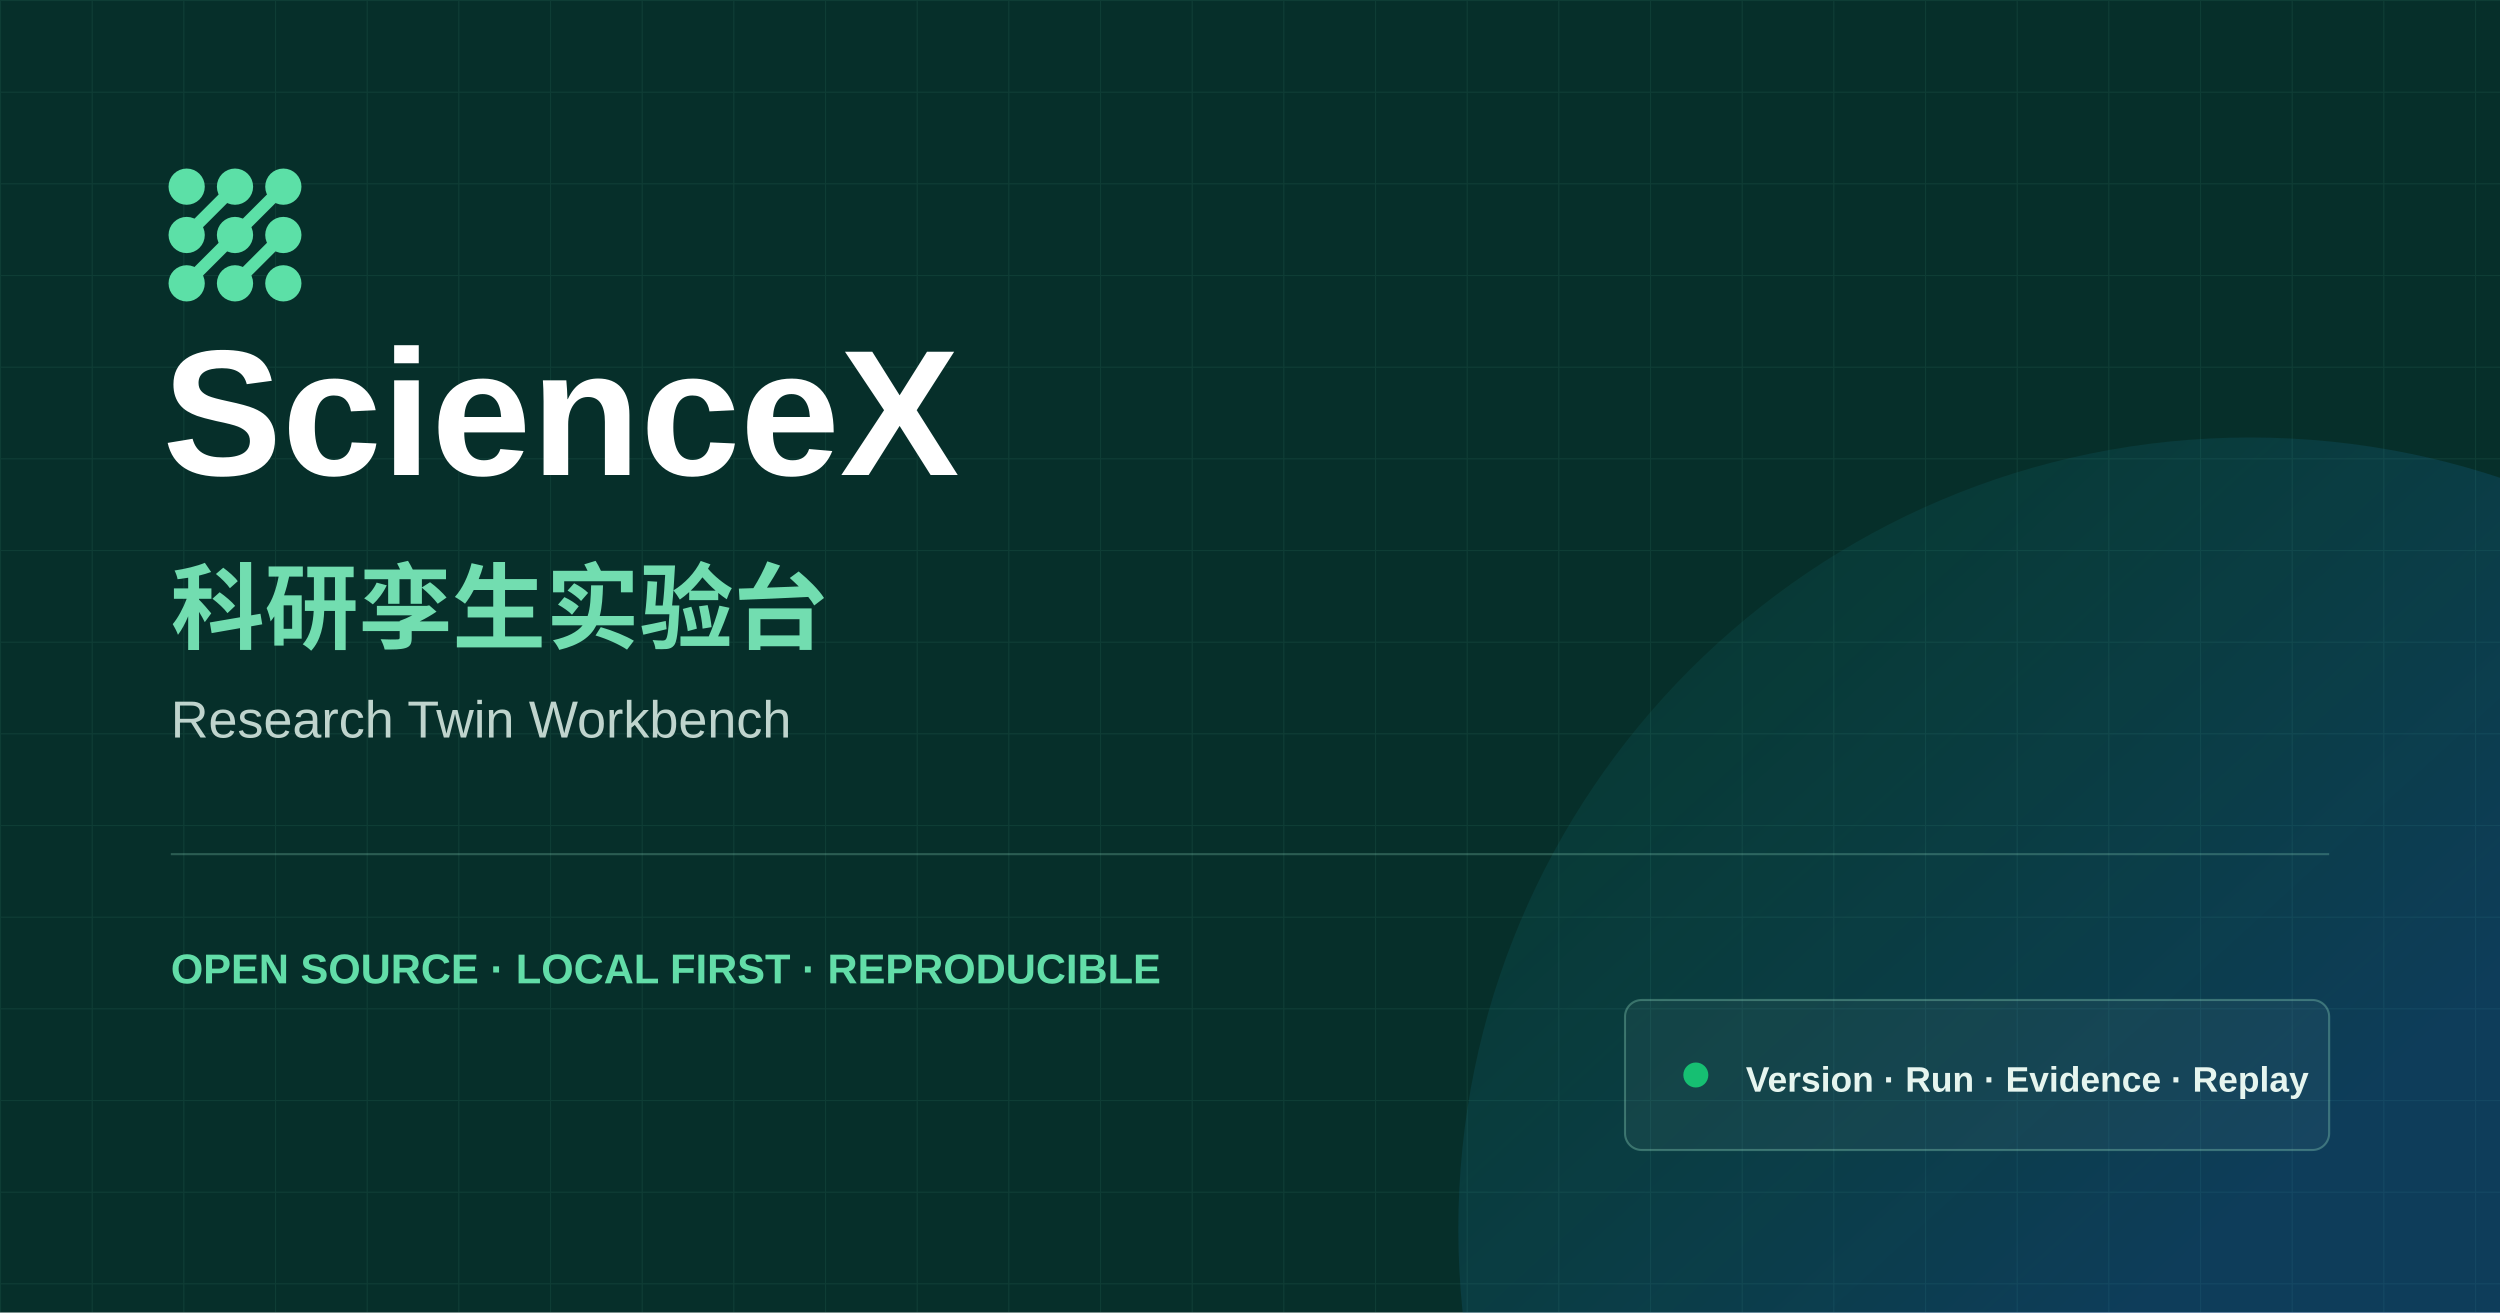
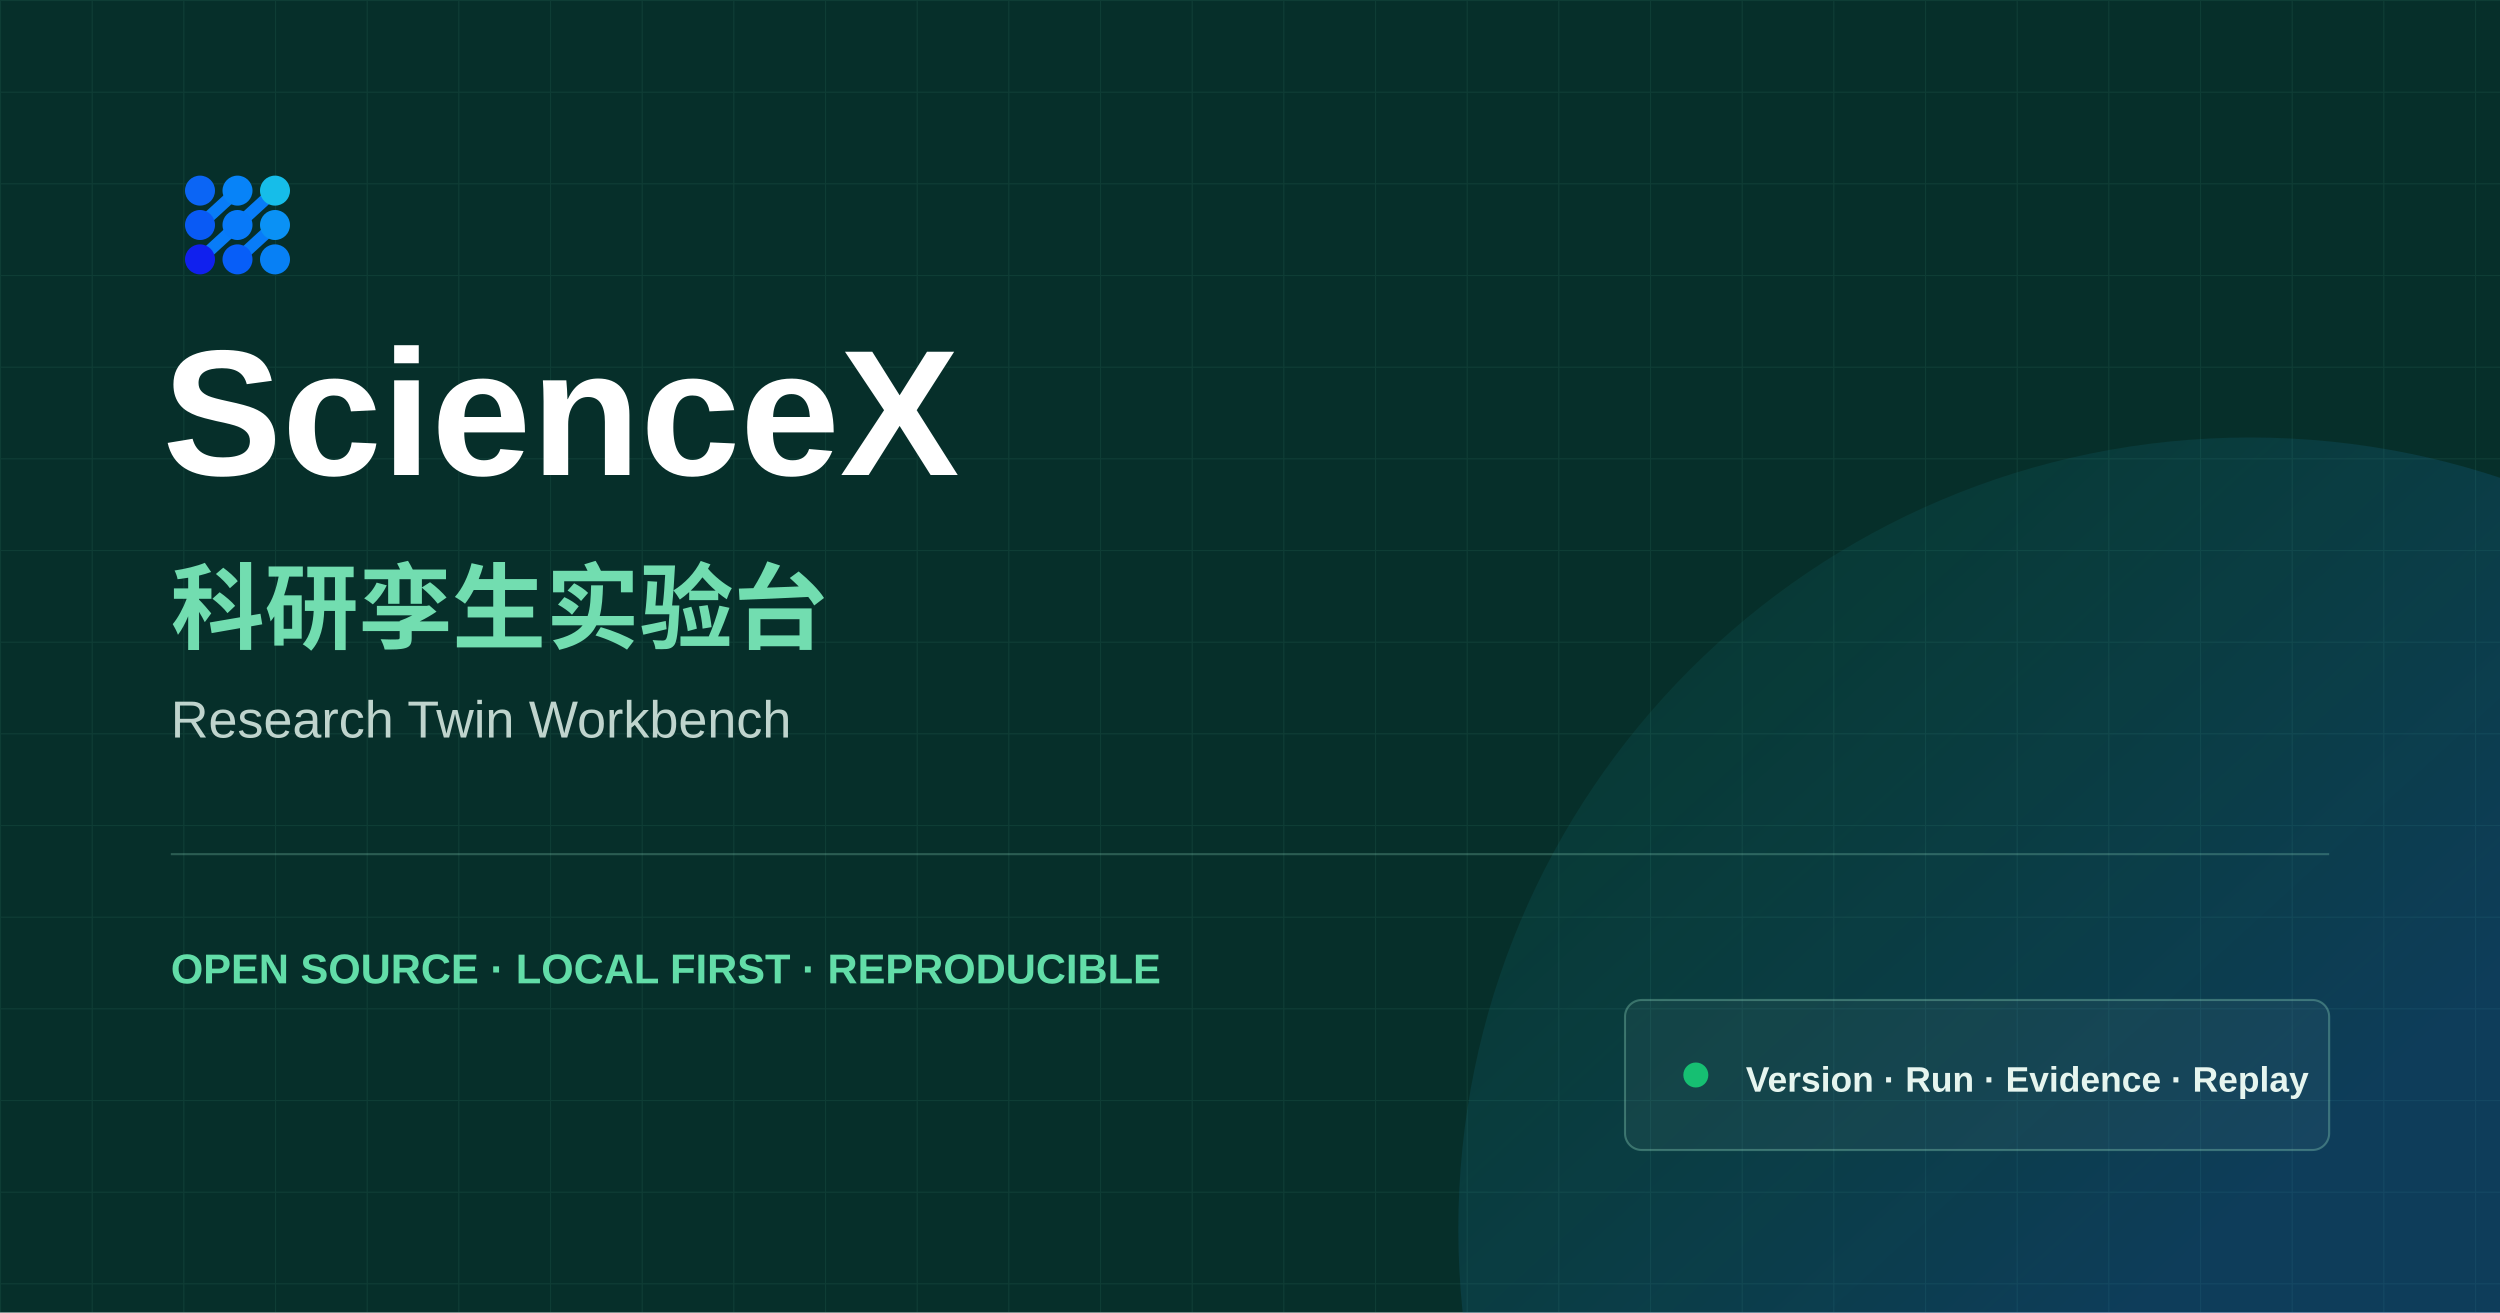
<svg xmlns="http://www.w3.org/2000/svg" width="1200" height="630" viewBox="0 0 1200 630" fill="none">
  <defs>
    <pattern id="grid" width="44" height="44" patternUnits="userSpaceOnUse">
      <path d="M44 0H0V44" stroke="#68CDA7" stroke-opacity="0.09" />
    </pattern>
    <linearGradient id="glow" x1="1100" y1="560" x2="680" y2="100" gradientUnits="userSpaceOnUse">
      <stop stop-color="#2468F2" stop-opacity="0.24" />
      <stop offset="1" stop-color="#16BF72" stop-opacity="0" />
    </linearGradient>
  </defs>
  <rect width="1200" height="630" fill="#062F2A" />
  <rect width="1200" height="630" fill="url(#grid)" />
  <circle cx="1080" cy="590" r="380" fill="url(#glow)" />
-   <g transform="translate(78 78) scale(1.45)" fill="#5CE0A7" stroke="#5CE0A7" stroke-linecap="square" stroke-linejoin="bevel">
-     <path d="M24 37.172 26.828 40 40 26.828 37.172 24 24 37.172Z" stroke="none" />
-     <path d="M8 37.172 10.828 40 24 26.828 21.172 24 8 37.172Z" stroke="none" />
-     <path d="M24 21.172 26.828 24 40 10.828 37.172 8 24 21.172Z" stroke="none" />
-     <path d="M8 21.172 10.828 24 24 10.828 21.172 8 8 21.172Z" stroke="none" />
-     <circle cx="8" cy="8" r="4" stroke-width="4" />
-     <circle cx="24" cy="8" r="4" stroke-width="4" />
-     <circle cx="40" cy="8" r="4" stroke-width="4" />
-     <circle cx="8" cy="24" r="4" stroke-width="4" />
-     <circle cx="24" cy="24" r="4" stroke-width="4" />
-     <circle cx="40" cy="24" r="4" stroke-width="4" />
-     <circle cx="8" cy="40" r="4" stroke-width="4" />
-     <circle cx="24" cy="40" r="4" stroke-width="4" />
-     <circle cx="40" cy="40" r="4" stroke-width="4" />
+   <g transform="translate(78 72) scale(1.5)">
+     <path d="M12 24L24 13M24 24L36 13M12 35L24 24M24 35L36 24" fill="none" stroke="#087CF8" stroke-width="3.8" stroke-linecap="round" />
+     <circle cx="12" cy="13" r="4.8" fill="#0B65F5" />
+     <circle cx="24" cy="13" r="4.8" fill="#0783F8" />
+     <circle cx="36" cy="13" r="4.8" fill="#16BDE9" />
+     <circle cx="12" cy="24" r="4.8" fill="#095AF5" />
+     <circle cx="24" cy="24" r="4.8" fill="#0879F8" />
+     <circle cx="36" cy="24" r="4.8" fill="#0A91F5" />
+     <circle cx="12" cy="35" r="4.8" fill="#1020EE" />
+     <circle cx="24" cy="35" r="4.8" fill="#075EF8" />
+     <circle cx="36" cy="35" r="4.8" fill="#0780F5" />
  </g>
  <text x="78" y="228" fill="#FFFFFF" font-family="Arial" font-size="86" font-weight="700">ScienceX</text>
  <text x="82" y="308" fill="#72DDB0" font-family="STSong" font-size="45" font-weight="700">科研孪生实验台</text>
  <text x="82" y="354" fill="#BFD4CD" font-family="Arial" font-size="25">Research Twin Workbench</text>
  <line x1="82" y1="410" x2="1118" y2="410" stroke="#8ED4BA" stroke-opacity="0.28" />
  <text x="82" y="472" fill="#62DDA8" font-family="Arial" font-size="20" font-weight="700">OPEN SOURCE · LOCAL FIRST · REPRODUCIBLE</text>
  <g transform="translate(780 480)">
    <rect width="338" height="72" rx="8" fill="#FFFFFF" fill-opacity="0.04" stroke="#8ED4BA" stroke-opacity="0.35" />
    <circle cx="34" cy="36" r="6" fill="#16BF72" />
    <text x="58" y="44" fill="#E6F5EF" font-family="Arial" font-size="17" font-weight="700">Version · Run · Evidence · Replay</text>
  </g>
</svg>
